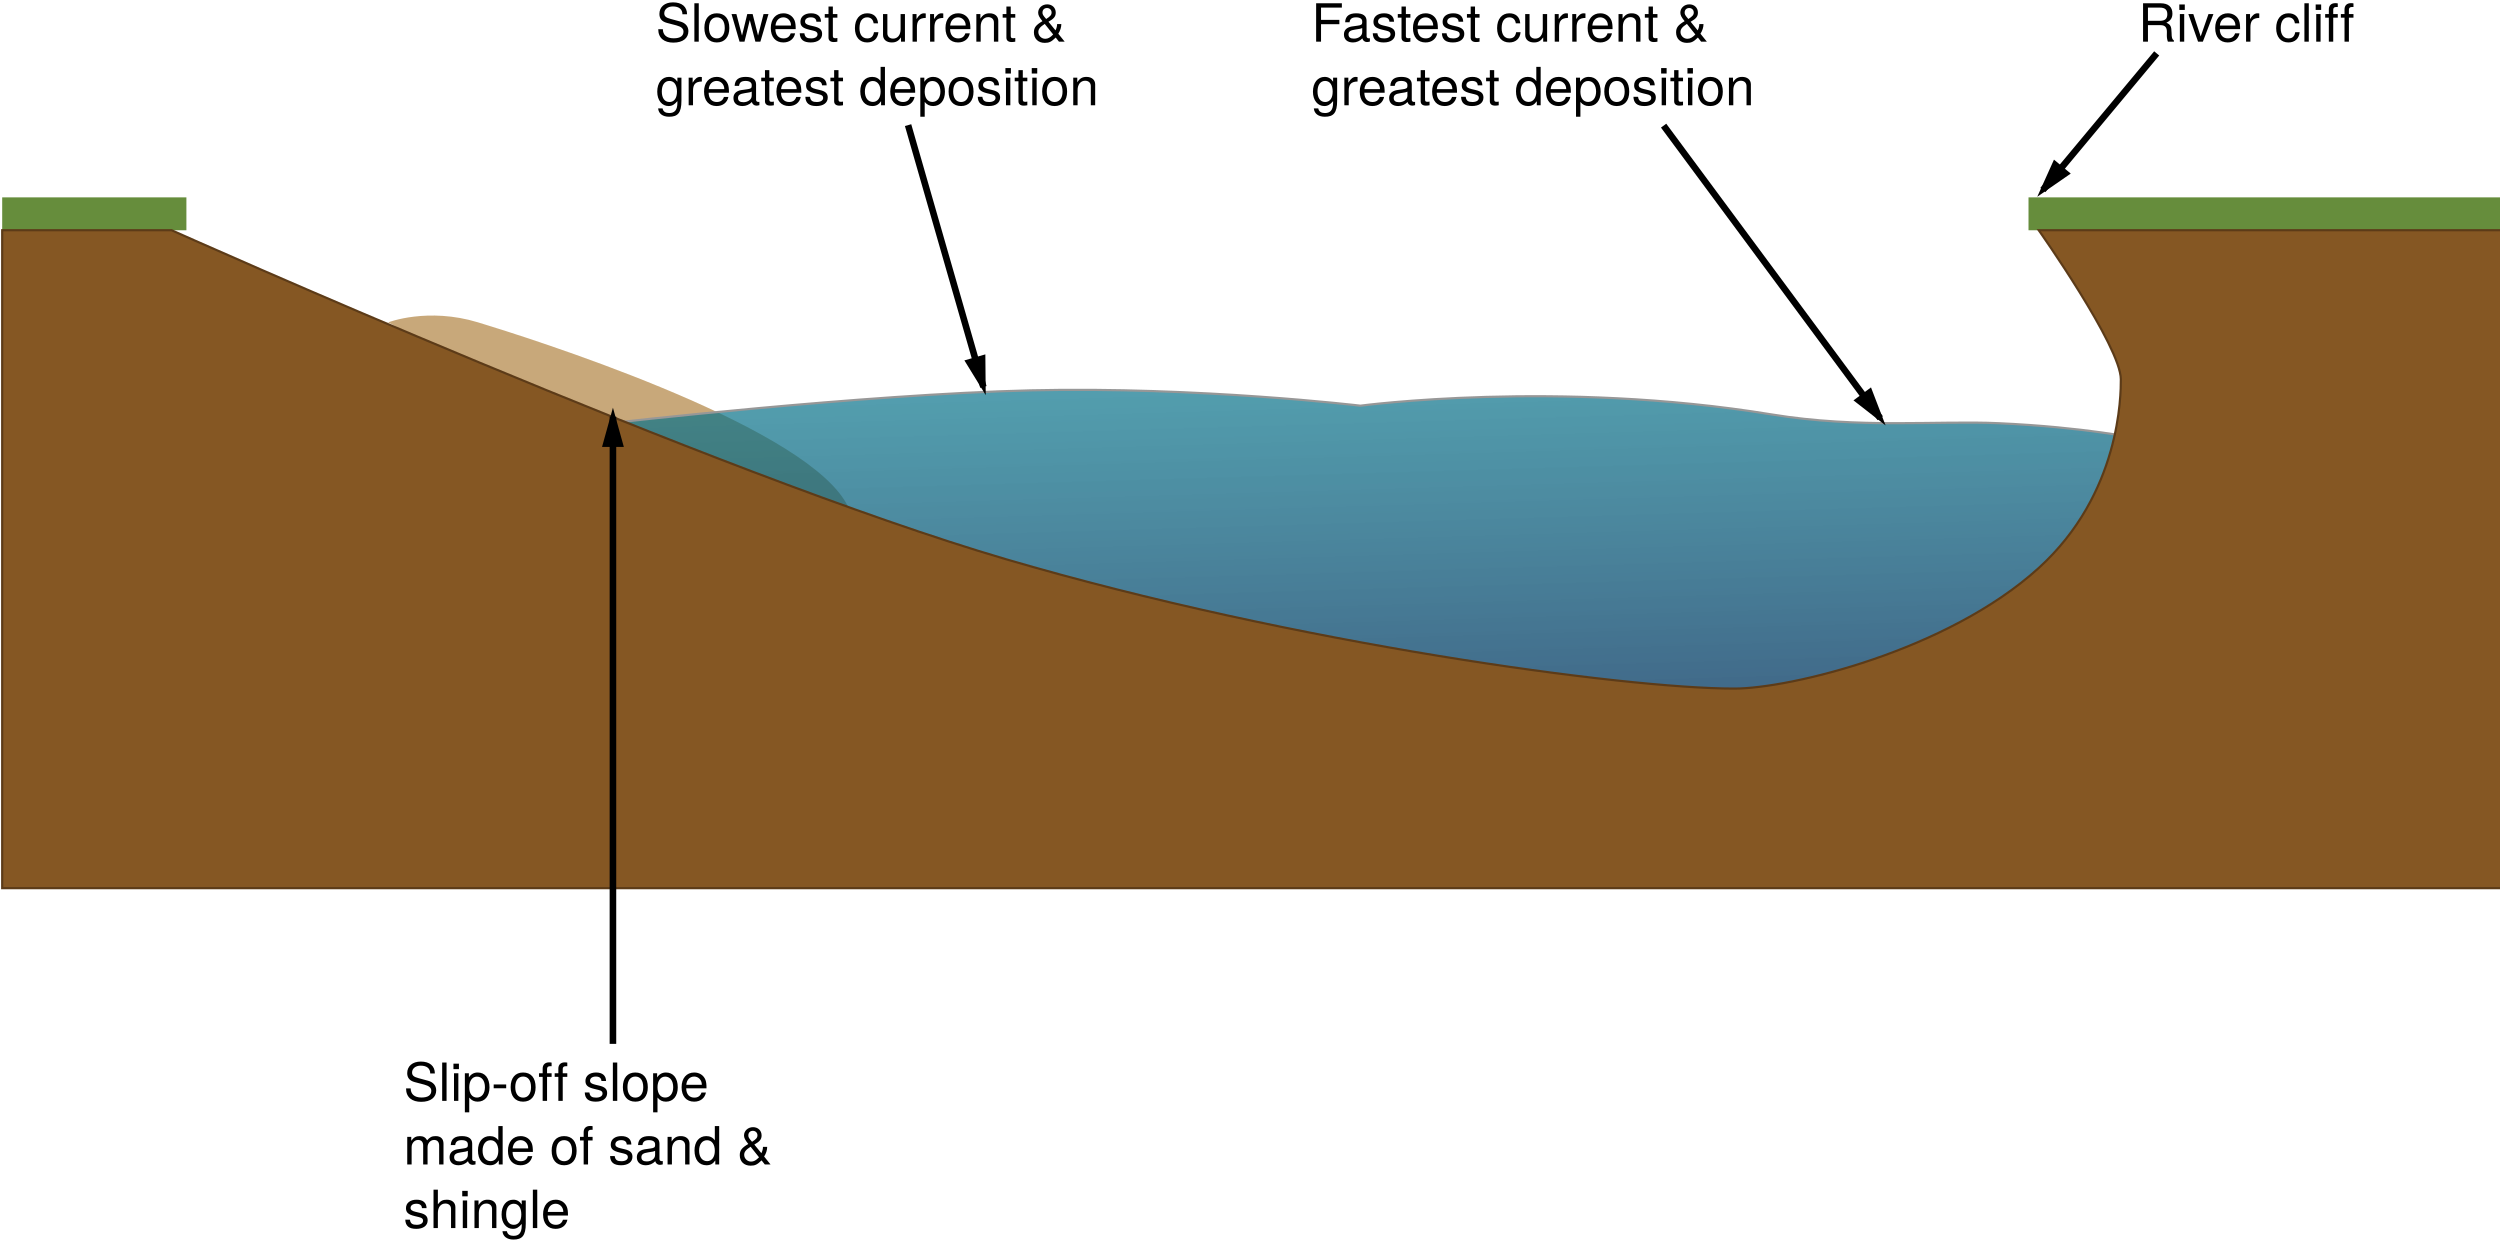
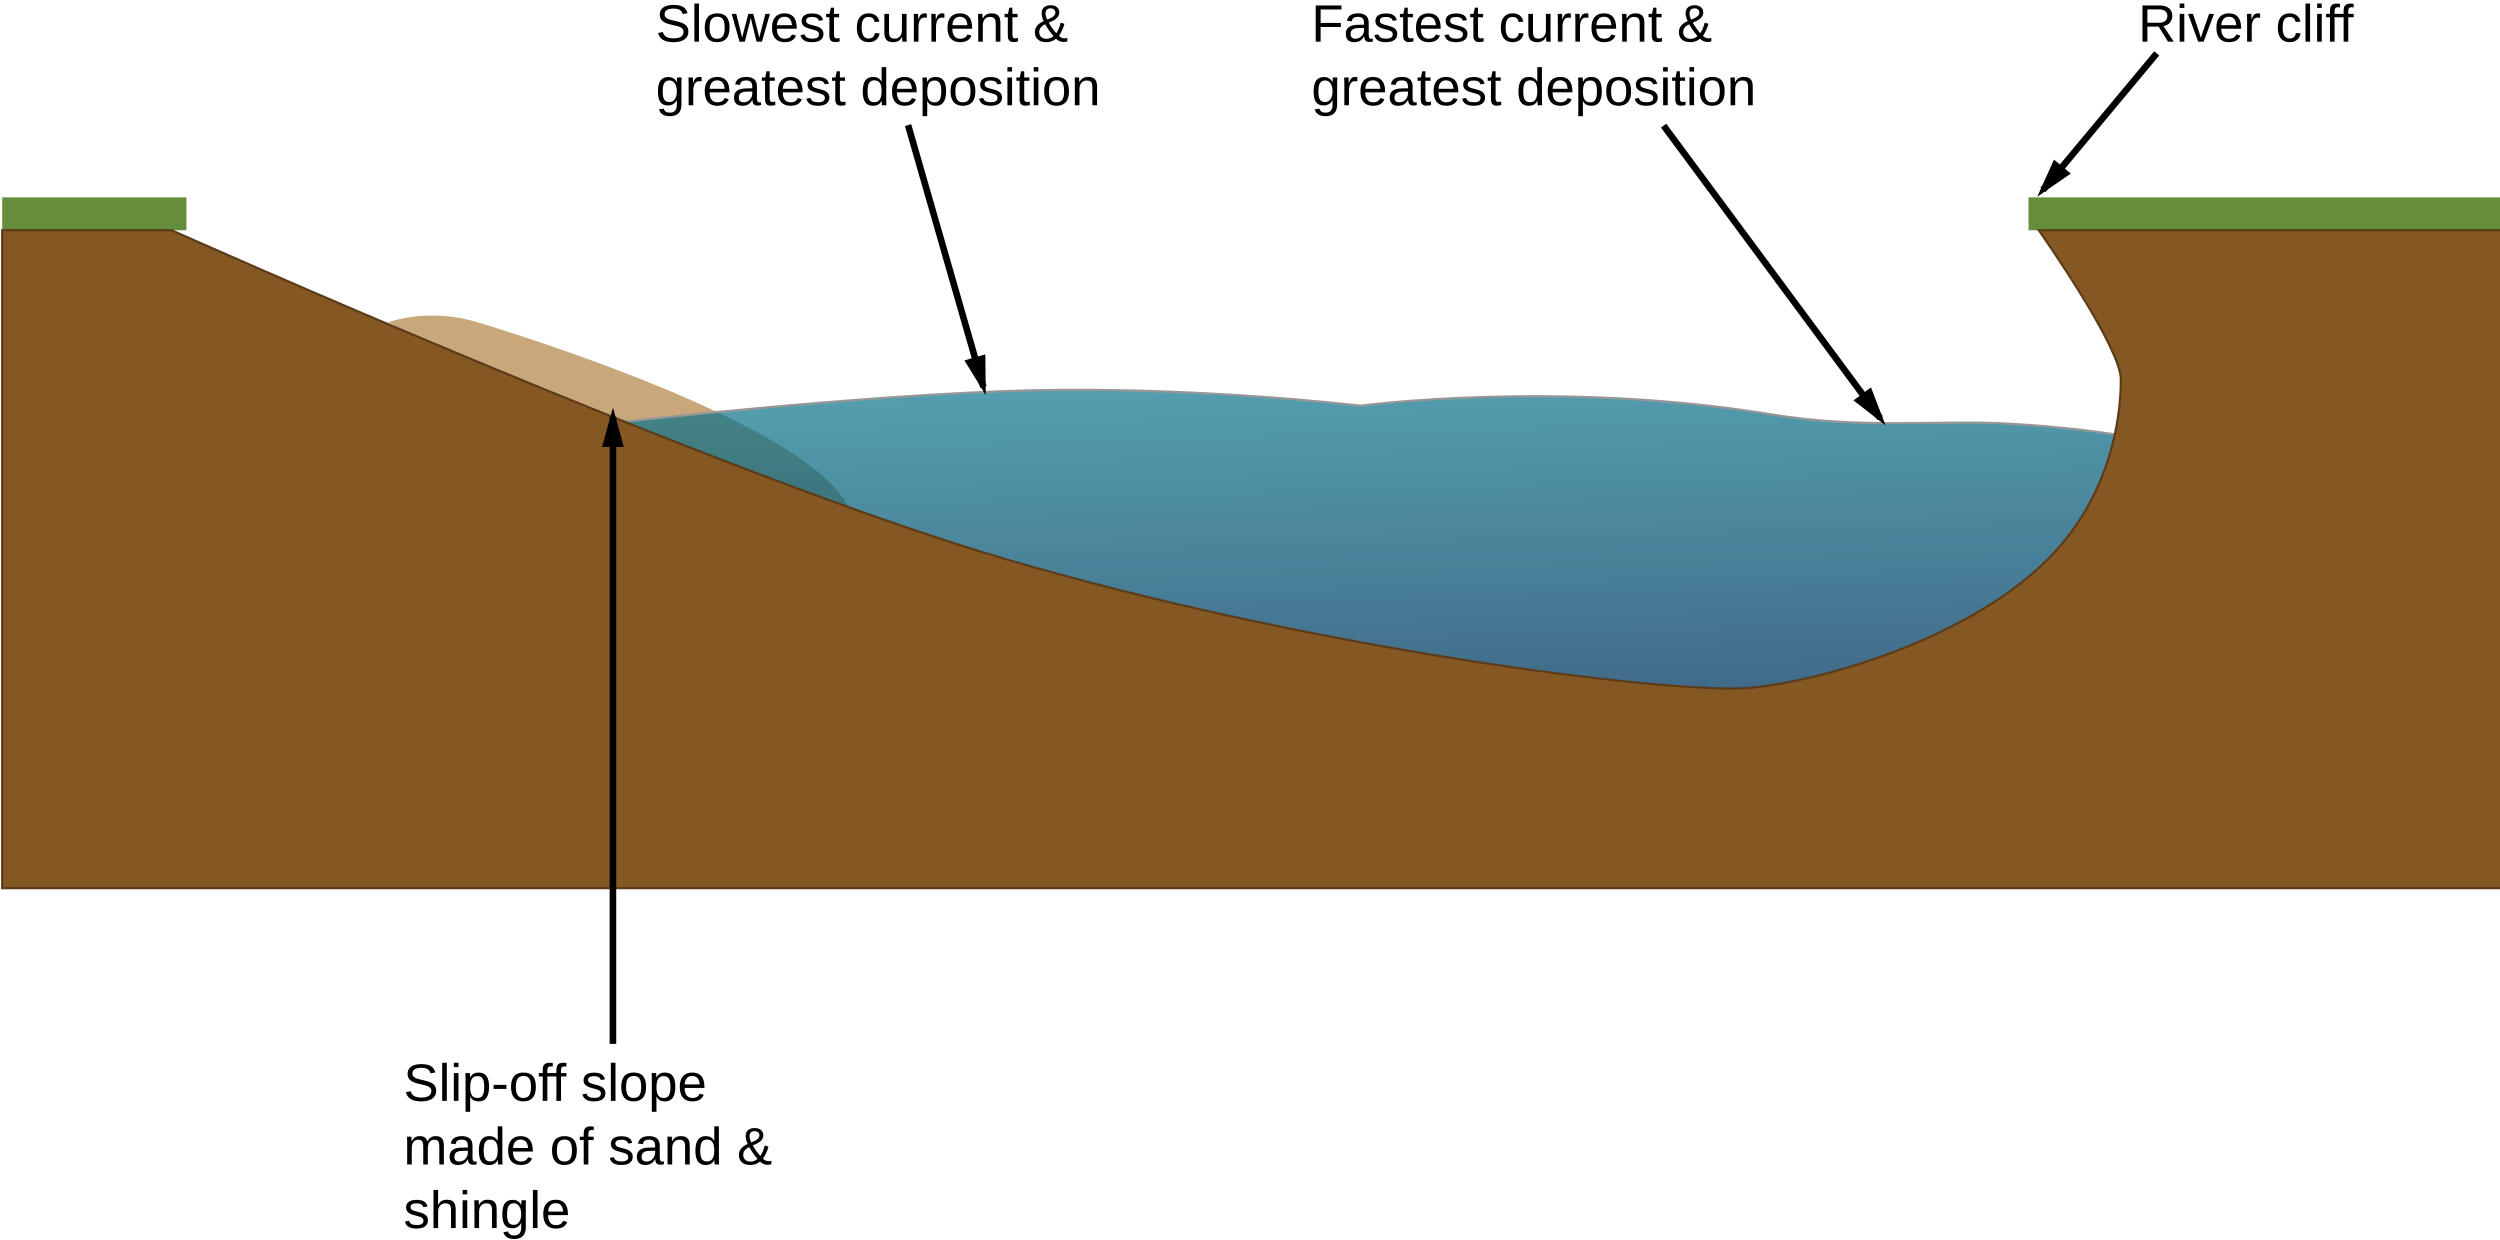
<svg xmlns="http://www.w3.org/2000/svg" width="1140px" height="565px" viewBox="0 0 1140 565" version="1.1">
  <description>Created with Sketch (http://www.bohemiancoding.com/sketch)</description>
+   <style>text{font-family:"Helvetica Neue","Arial",sans-serif;font-size:24px;font-weight:lighter;}</style>
  <defs>
    <linearGradient x1="50%" y1="0%" x2="69.146%" y2="132.531%" id="linearGradient-1">
      <stop stop-color="#09738A" stop-opacity="0.7" offset="0%" />
      <stop stop-color="#092B5A" stop-opacity="0.8" offset="100%" />
    </linearGradient>
  </defs>
  <g id="Page-1" stroke="none" stroke-width="1" fill="none" fill-rule="evenodd">
    <path d="M1 90L1 105 85 105 85 90 1 90ZM925 90L925 105 1142 105 1142 90 925 90Z" id="River-banks" fill="#668D3C" />
    <path d="M177 147C177 147 195 140 218 147 241 154 362.033 192.113 385 228 417 278 177 147 177 147Z" id="Slip-off-slope" fill="#C8A87A" />
    <path d="M470 266.904C362.705 227.622 278 192.985 278 192.985 278 192.985 393.389 179.788 470 178 546.611 176.212 620.336 184.993 620.336 184.993 620.336 184.993 710.539 173.007 807.918 188.989 848.058 195.577 883.656 191.706 911.447 192.985 951.078 194.808 975 199.977 975 199.977 975 199.977 972.156 235.228 943.224 266.904 916.448 296.219 866.269 322.247 800.743 319.846 741.693 317.683 551.983 296.919 470 266.904Z" id="River" stroke="#979797" fill="url(#linearGradient-1)" />
    <path d="M78.288 105C78.288 105 326.668 216.273 458.691 255 590.713 293.727 741.152 314 790.788 314 816.148 314 888.031 296.812 929.665 259 967.102 225 967.102 179.816 967.102 173 967.102 158 929.665 105 929.665 105L1141 105 1141 405 1 405 1 105 78.288 105Z" id="River-terrain" stroke="#5C3B18" fill="#855723" />
-     <text id="Slip-off-slope-made-" font-family="Helvetica Neue" font-size="24" font-weight="lighter" fill="#000000">
+     <text id="Slip-off-slope-made-" fill="#000000">
      <tspan x="184" y="502">Slip-off slope </tspan>
      <tspan x="184" y="531">made of sand &amp; </tspan>
      <tspan x="184" y="560">shingle</tspan>
    </text>
    <path d="M279.5 474.5L279.5 191.5" id="Line" stroke="#000000" stroke-width="3" stroke-linecap="square" />
    <path id="Line-decoration-1" d="M279.5 191.5C278.45 195.28 277.55 198.52 276.5 202.3 278.6 202.3 280.4 202.3 282.5 202.3 281.45 198.52 280.55 195.28 279.5 191.5 279.5 191.5 279.5 191.5 279.5 191.5Z" stroke="#000000" stroke-width="3" stroke-linecap="square" />
-     <text id="Slowest-current-&amp;-gr" font-family="Helvetica Neue" font-size="24" font-weight="lighter" fill="#000000">
+     <text id="Slowest-current-&amp;-gr" fill="#000000">
      <tspan x="299" y="19">Slowest current &amp; </tspan>
      <tspan x="299" y="48">greatest deposition</tspan>
    </text>
    <path d="M414.5 58.5L448 175" id="Line" stroke="#000000" stroke-width="3" stroke-linecap="square" />
    <path id="Line-decoration-1" d="M447.939 174.788C447.903 170.865 447.873 167.502 447.837 163.579 445.819 164.16 444.089 164.657 442.071 165.237 444.125 168.58 445.885 171.445 447.939 174.788 447.939 174.788 447.939 174.788 447.939 174.788Z" stroke="#000000" stroke-width="3" stroke-linecap="square" />
-     <text id="Fastest-current-&amp;-gr" font-family="Helvetica Neue" font-size="24" font-weight="lighter" fill="#000000">
+     <text id="Fastest-current-&amp;-gr" fill="#000000">
      <tspan x="598" y="19">Fastest current &amp; </tspan>
      <tspan x="598" y="48">greatest deposition</tspan>
    </text>
    <path d="M759.5 58.5L856.5 189.5" id="Line" stroke="#000000" stroke-width="3" stroke-linecap="square" />
    <path id="Line-decoration-1" d="M856.498 189.498C855.093 185.835 853.888 182.695 852.482 179.033 850.795 180.282 849.348 181.354 847.66 182.603 850.754 185.016 853.405 187.085 856.498 189.498 856.498 189.498 856.498 189.498 856.498 189.498Z" stroke="#000000" stroke-width="3" stroke-linecap="square" />
-     <text id="River-cliff" font-family="Helvetica Neue" font-size="24" font-weight="lighter" fill="#000000">
+     <text id="River-cliff" fill="#000000">
      <tspan x="975" y="19">River cliff</tspan>
    </text>
    <path d="M982.5 25.5L932.5 85.5" id="Line" stroke="#000000" stroke-width="3" stroke-linecap="square" />
    <path id="Line-decoration-1" d="M932.566 85.421C935.792 83.19 938.558 81.277 941.784 79.045 940.171 77.701 938.788 76.548 937.175 75.204 935.562 78.78 934.179 81.845 932.566 85.421 932.566 85.421 932.566 85.421 932.566 85.421Z" stroke="#000000" stroke-width="3" stroke-linecap="square" />
  </g>
</svg>
